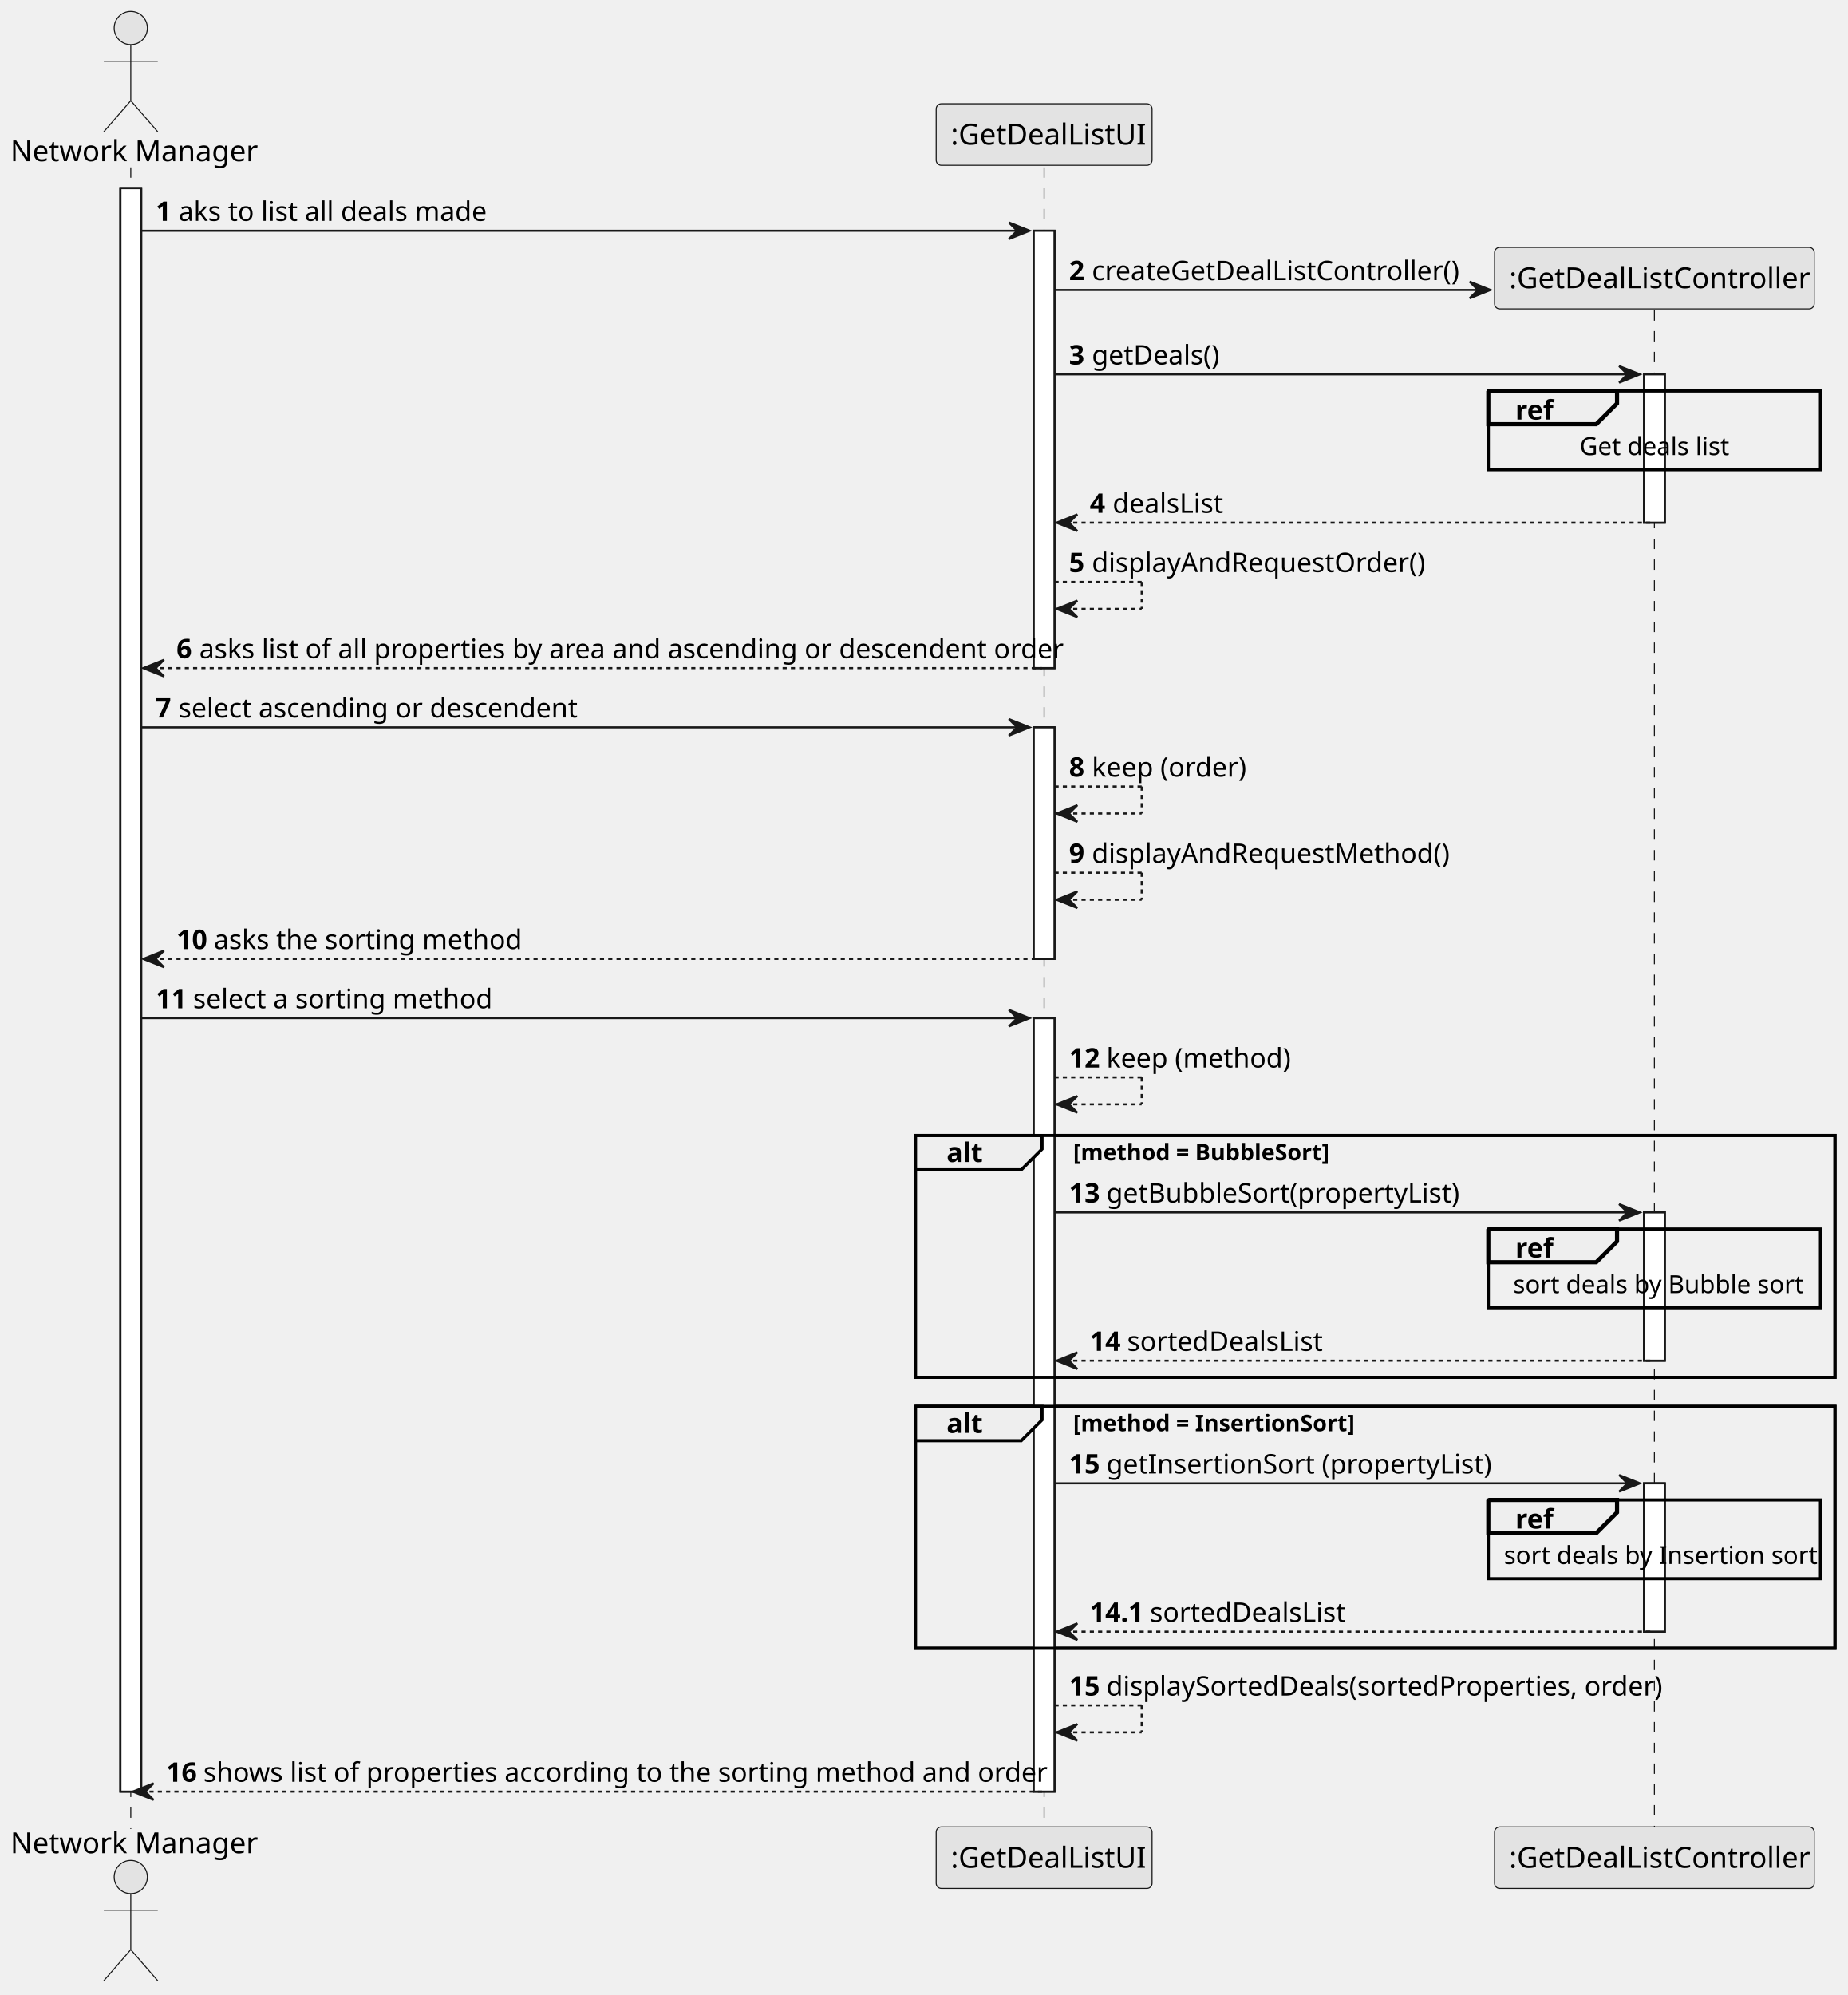
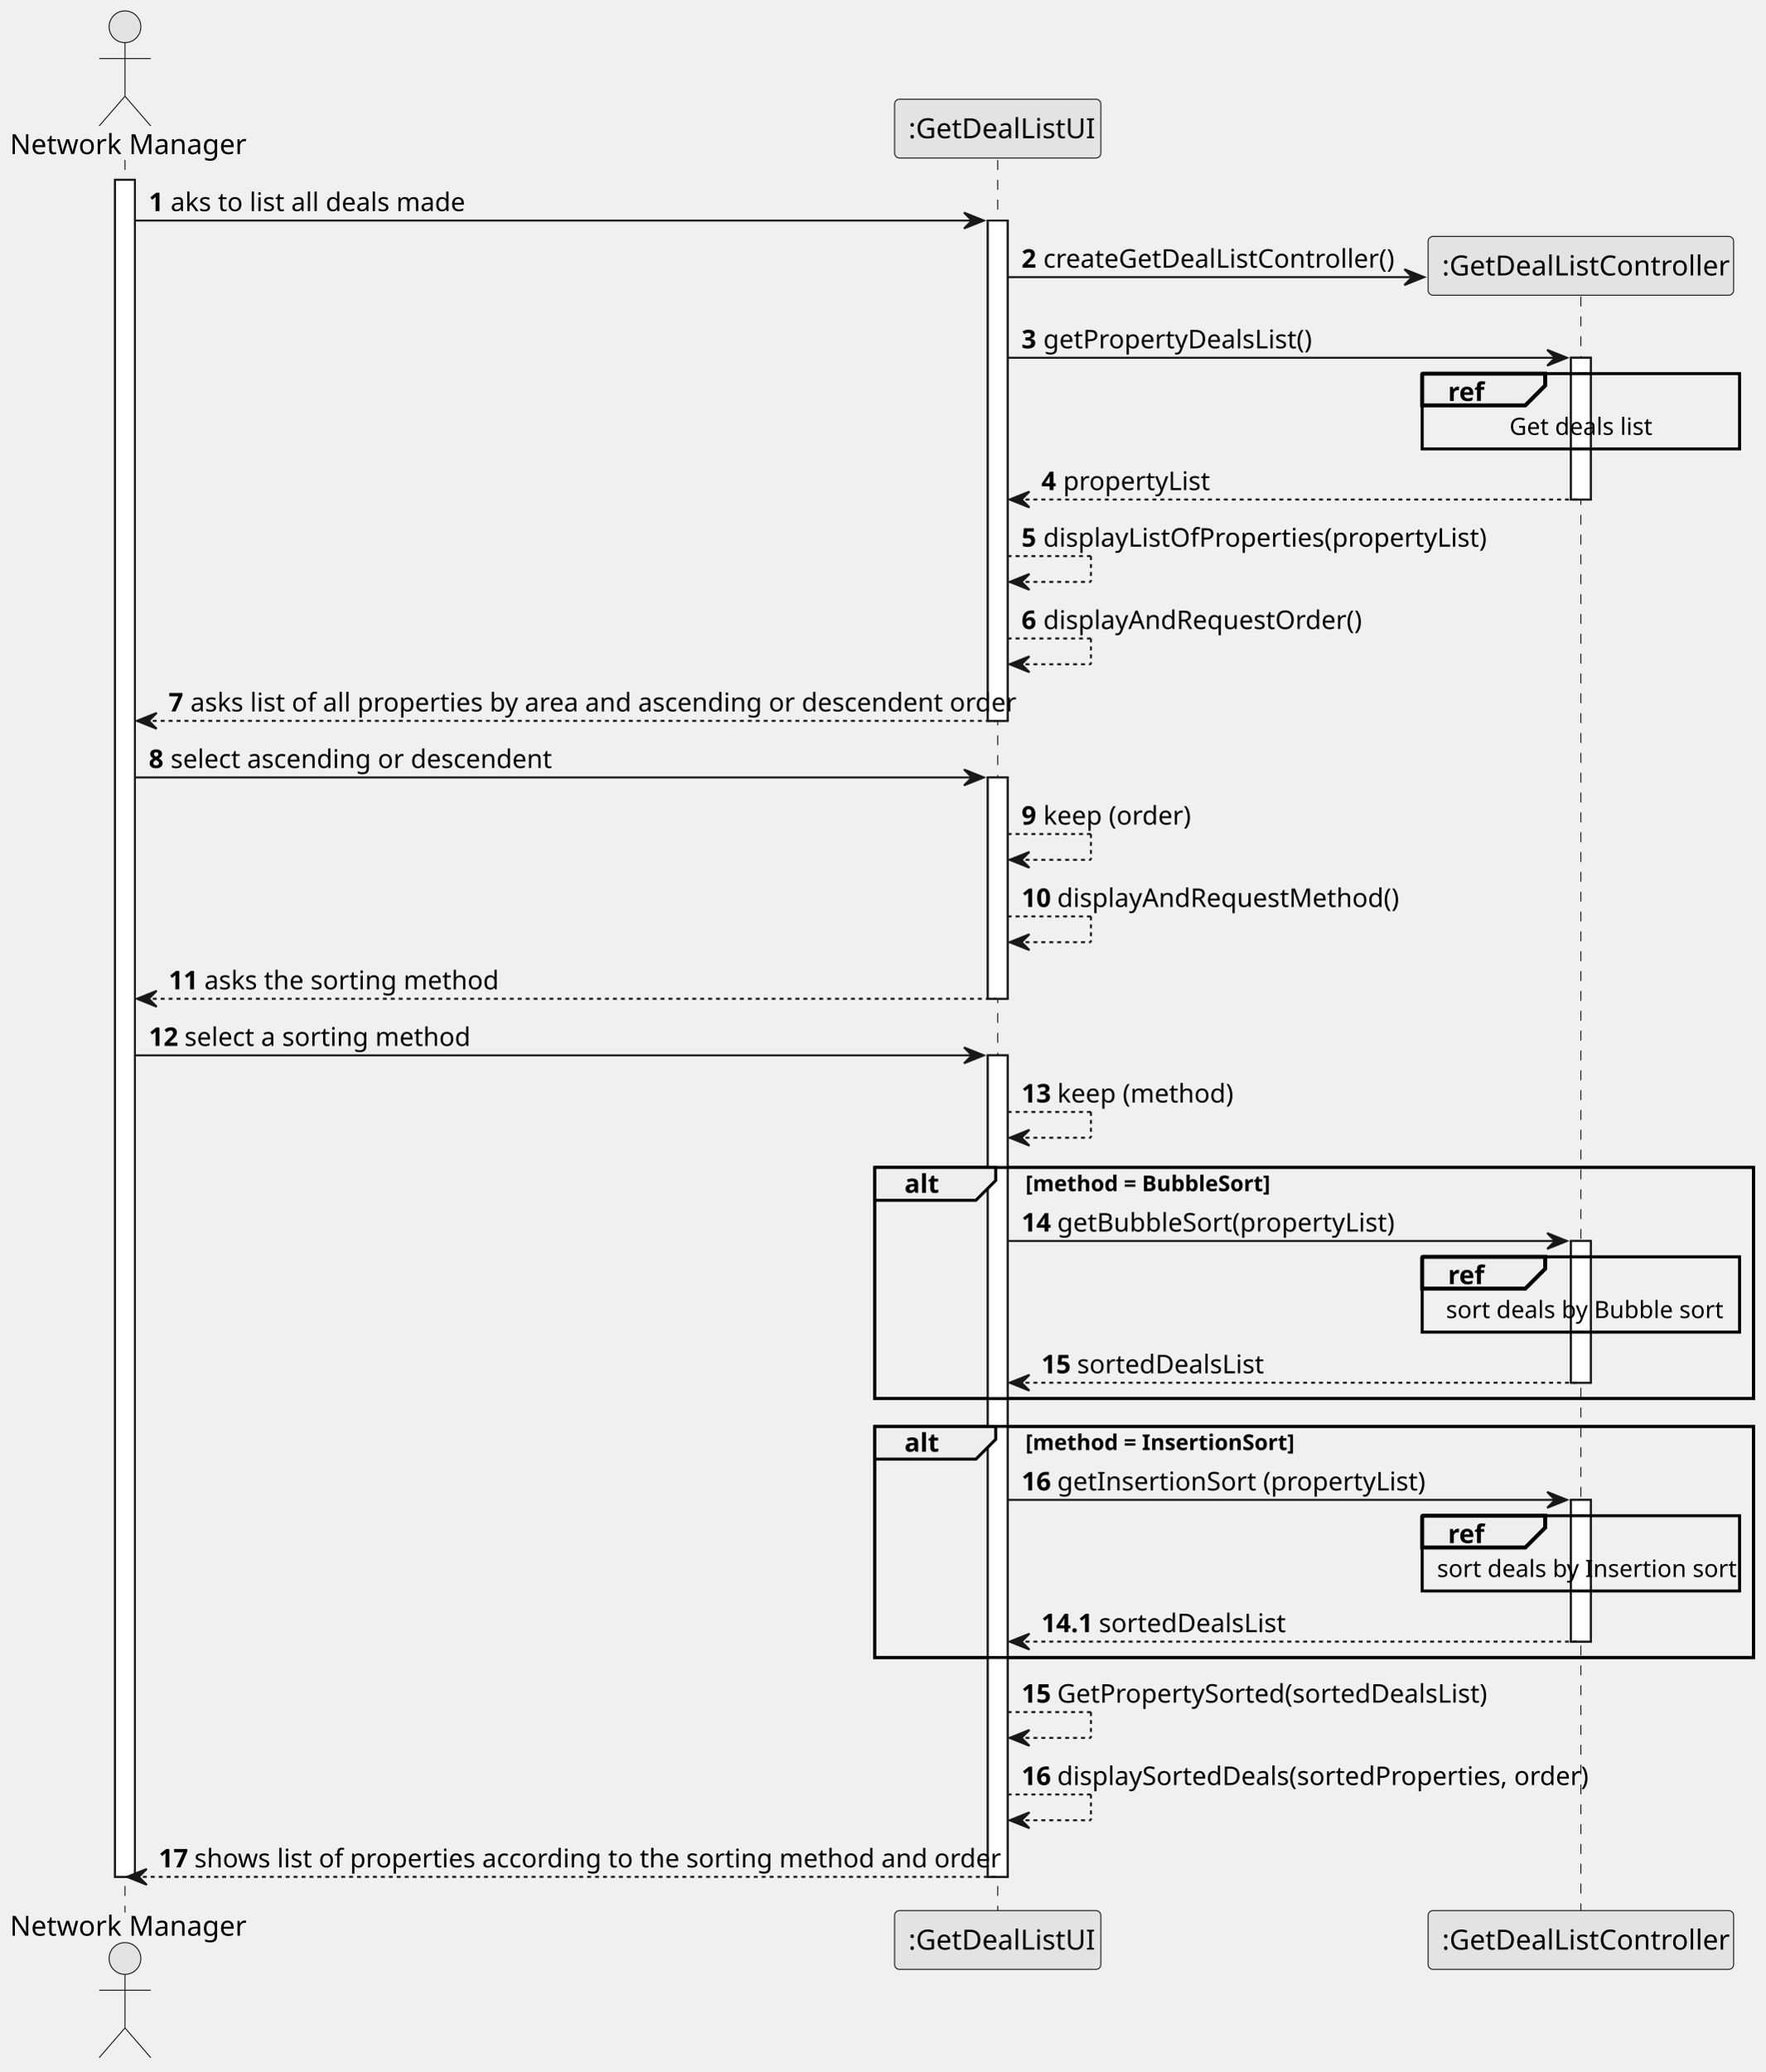
- <svg xmlns="http://www.w3.org/2000/svg" contentStyleType="text/css" height="961px" preserveAspectRatio="none" style="width:890px;height:961px;background:#FFFFFF;" version="1.1" viewBox="0 0 890 961" width="890px" zoomAndPan="magnify">
+ <svg xmlns="http://www.w3.org/2000/svg" contentStyleType="text/css" height="1044px" preserveAspectRatio="none" style="width:890px;height:1044px;background:#FFFFFF;" version="1.1" viewBox="0 0 890 1044" width="890px" zoomAndPan="magnify">
  <defs />
  <g>
-     <rect fill="#FFFFFF" height="772.375" style="stroke:#181818;stroke-width:1.0;" width="10" x="58" y="90.641" />
-     <rect fill="#FFFFFF" height="210.664" style="stroke:#181818;stroke-width:1.0;" width="10" x="498" y="111.164" />
-     <rect fill="#FFFFFF" height="111.57" style="stroke:#181818;stroke-width:1.0;" width="10" x="498" y="350.352" />
-     <rect fill="#FFFFFF" height="372.57" style="stroke:#181818;stroke-width:1.0;" width="10" x="498" y="490.445" />
+     <rect fill="#FFFFFF" height="855.422" style="stroke:#181818;stroke-width:1.0;" width="10" x="58" y="90.641" />
+     <rect fill="#FFFFFF" height="252.188" style="stroke:#181818;stroke-width:1.0;" width="10" x="498" y="111.164" />
+     <rect fill="#FFFFFF" height="111.57" style="stroke:#181818;stroke-width:1.0;" width="10" x="498" y="391.875" />
+     <rect fill="#FFFFFF" height="414.094" style="stroke:#181818;stroke-width:1.0;" width="10" x="498" y="531.969" />
    <rect fill="#FFFFFF" height="71.453" style="stroke:#181818;stroke-width:1.0;" width="10" x="792" y="180.328" />
-     <rect fill="#FFFFFF" height="71.453" style="stroke:#181818;stroke-width:1.0;" width="10" x="792" y="584.016" />
-     <rect fill="#FFFFFF" height="71.453" style="stroke:#181818;stroke-width:1.0;" width="10" x="792" y="714.516" />
-     <rect fill="none" height="116.5" style="stroke:#000000;stroke-width:1.5;" width="443" x="441" y="546.969" />
-     <rect fill="none" height="116.5" style="stroke:#000000;stroke-width:1.5;" width="443" x="441" y="677.469" />
-     <line style="stroke:#181818;stroke-width:0.5;stroke-dasharray:5.0,5.0;" x1="63" x2="63" y1="80.641" y2="881.016" />
-     <line style="stroke:#181818;stroke-width:0.5;stroke-dasharray:5.0,5.0;" x1="503" x2="503" y1="80.641" y2="881.016" />
-     <line style="stroke:#181818;stroke-width:0.5;stroke-dasharray:5.0,5.0;" x1="797" x2="797" y1="149.484" y2="881.016" />
+     <rect fill="#FFFFFF" height="71.453" style="stroke:#181818;stroke-width:1.0;" width="10" x="792" y="625.539" />
+     <rect fill="#FFFFFF" height="71.453" style="stroke:#181818;stroke-width:1.0;" width="10" x="792" y="756.039" />
+     <rect fill="none" height="116.5" style="stroke:#000000;stroke-width:1.5;" width="443" x="441" y="588.492" />
+     <rect fill="none" height="116.5" style="stroke:#000000;stroke-width:1.5;" width="443" x="441" y="718.992" />
+     <line style="stroke:#181818;stroke-width:0.5;stroke-dasharray:5.0,5.0;" x1="63" x2="63" y1="80.641" y2="964.062" />
+     <line style="stroke:#181818;stroke-width:0.5;stroke-dasharray:5.0,5.0;" x1="503" x2="503" y1="80.641" y2="964.062" />
+     <line style="stroke:#181818;stroke-width:0.5;stroke-dasharray:5.0,5.0;" x1="797" x2="797" y1="149.484" y2="964.062" />
    <text fill="#000000" font-family="sans-serif" font-size="14" lengthAdjust="spacing" textLength="110" x="5" y="77.674">Network Manager</text>
    <ellipse cx="63" cy="13.5" fill="#E3E3E3" rx="8" ry="8" style="stroke:#181818;stroke-width:0.5;" />
    <path d="M63,21.5 L63,48.5 M50,29.5 L76,29.5 M63,48.5 L50,63.5 M63,48.5 L76,63.5 " fill="none" style="stroke:#181818;stroke-width:0.5;" />
-     <text fill="#000000" font-family="sans-serif" font-size="14" lengthAdjust="spacing" textLength="110" x="5" y="892.689">Network Manager</text>
-     <ellipse cx="63" cy="904.156" fill="#E3E3E3" rx="8" ry="8" style="stroke:#181818;stroke-width:0.5;" />
-     <path d="M63,912.156 L63,939.156 M50,920.156 L76,920.156 M63,939.156 L50,954.156 M63,939.156 L76,954.156 " fill="none" style="stroke:#181818;stroke-width:0.5;" />
+     <text fill="#000000" font-family="sans-serif" font-size="14" lengthAdjust="spacing" textLength="110" x="5" y="975.736">Network Manager</text>
+     <ellipse cx="63" cy="987.203" fill="#E3E3E3" rx="8" ry="8" style="stroke:#181818;stroke-width:0.5;" />
+     <path d="M63,995.203 L63,1022.203 M50,1003.203 L76,1003.203 M63,1022.203 L50,1037.203 M63,1022.203 L76,1037.203 " fill="none" style="stroke:#181818;stroke-width:0.5;" />
    <rect fill="#E3E3E3" height="29.641" rx="2.5" ry="2.5" style="stroke:#181818;stroke-width:0.5;" width="104" x="451" y="50" />
    <text fill="#000000" font-family="sans-serif" font-size="14" lengthAdjust="spacing" textLength="90" x="458" y="69.674">:GetDealListUI</text>
-     <rect fill="#E3E3E3" height="29.641" rx="2.5" ry="2.5" style="stroke:#181818;stroke-width:0.5;" width="104" x="451" y="880.016" />
-     <text fill="#000000" font-family="sans-serif" font-size="14" lengthAdjust="spacing" textLength="90" x="458" y="899.689">:GetDealListUI</text>
-     <rect fill="#E3E3E3" height="29.641" rx="2.5" ry="2.5" style="stroke:#181818;stroke-width:0.5;" width="154" x="720" y="880.016" />
-     <text fill="#000000" font-family="sans-serif" font-size="14" lengthAdjust="spacing" textLength="140" x="727" y="899.689">:GetDealListController</text>
-     <rect fill="#FFFFFF" height="772.375" style="stroke:#181818;stroke-width:1.0;" width="10" x="58" y="90.641" />
-     <rect fill="#FFFFFF" height="210.664" style="stroke:#181818;stroke-width:1.0;" width="10" x="498" y="111.164" />
-     <rect fill="#FFFFFF" height="111.57" style="stroke:#181818;stroke-width:1.0;" width="10" x="498" y="350.352" />
-     <rect fill="#FFFFFF" height="372.57" style="stroke:#181818;stroke-width:1.0;" width="10" x="498" y="490.445" />
+     <rect fill="#E3E3E3" height="29.641" rx="2.5" ry="2.5" style="stroke:#181818;stroke-width:0.5;" width="104" x="451" y="963.062" />
+     <text fill="#000000" font-family="sans-serif" font-size="14" lengthAdjust="spacing" textLength="90" x="458" y="982.736">:GetDealListUI</text>
+     <rect fill="#E3E3E3" height="29.641" rx="2.5" ry="2.5" style="stroke:#181818;stroke-width:0.5;" width="154" x="720" y="963.062" />
+     <text fill="#000000" font-family="sans-serif" font-size="14" lengthAdjust="spacing" textLength="140" x="727" y="982.736">:GetDealListController</text>
+     <rect fill="#FFFFFF" height="855.422" style="stroke:#181818;stroke-width:1.0;" width="10" x="58" y="90.641" />
+     <rect fill="#FFFFFF" height="252.188" style="stroke:#181818;stroke-width:1.0;" width="10" x="498" y="111.164" />
+     <rect fill="#FFFFFF" height="111.57" style="stroke:#181818;stroke-width:1.0;" width="10" x="498" y="391.875" />
+     <rect fill="#FFFFFF" height="414.094" style="stroke:#181818;stroke-width:1.0;" width="10" x="498" y="531.969" />
    <rect fill="#FFFFFF" height="71.453" style="stroke:#181818;stroke-width:1.0;" width="10" x="792" y="180.328" />
-     <rect fill="#FFFFFF" height="71.453" style="stroke:#181818;stroke-width:1.0;" width="10" x="792" y="584.016" />
-     <rect fill="#FFFFFF" height="71.453" style="stroke:#181818;stroke-width:1.0;" width="10" x="792" y="714.516" />
+     <rect fill="#FFFFFF" height="71.453" style="stroke:#181818;stroke-width:1.0;" width="10" x="792" y="625.539" />
+     <rect fill="#FFFFFF" height="71.453" style="stroke:#181818;stroke-width:1.0;" width="10" x="792" y="756.039" />
    <polygon fill="#181818" points="486,107.164,496,111.164,486,115.164,490,111.164" style="stroke:#181818;stroke-width:1.0;" />
    <line style="stroke:#181818;stroke-width:1.0;" x1="68" x2="492" y1="111.164" y2="111.164" />
    <text fill="#000000" font-family="sans-serif" font-size="13" font-weight="bold" lengthAdjust="spacing" textLength="7" x="75" y="106.409">1</text>
    <text fill="#000000" font-family="sans-serif" font-size="13" lengthAdjust="spacing" textLength="145" x="86" y="106.409">aks to list all deals made</text>
    <polygon fill="#181818" points="708,135.688,718,139.688,708,143.688,712,139.688" style="stroke:#181818;stroke-width:1.0;" />
    <line style="stroke:#181818;stroke-width:1.0;" x1="508" x2="714" y1="139.688" y2="139.688" />
    <text fill="#000000" font-family="sans-serif" font-size="13" font-weight="bold" lengthAdjust="spacing" textLength="7" x="515" y="134.933">2</text>
    <text fill="#000000" font-family="sans-serif" font-size="13" lengthAdjust="spacing" textLength="167" x="526" y="134.933">createGetDealListController()</text>
    <rect fill="#E3E3E3" height="29.641" rx="2.5" ry="2.5" style="stroke:#181818;stroke-width:0.5;" width="154" x="720" y="119.164" />
    <text fill="#000000" font-family="sans-serif" font-size="14" lengthAdjust="spacing" textLength="140" x="727" y="138.838">:GetDealListController</text>
    <polygon fill="#181818" points="780,176.328,790,180.328,780,184.328,784,180.328" style="stroke:#181818;stroke-width:1.0;" />
    <line style="stroke:#181818;stroke-width:1.0;" x1="508" x2="786" y1="180.328" y2="180.328" />
    <text fill="#000000" font-family="sans-serif" font-size="13" font-weight="bold" lengthAdjust="spacing" textLength="7" x="515" y="175.573">3</text>
-     <text fill="#000000" font-family="sans-serif" font-size="13" lengthAdjust="spacing" textLength="59" x="526" y="175.573">getDeals()</text>
+     <text fill="#000000" font-family="sans-serif" font-size="13" lengthAdjust="spacing" textLength="129" x="526" y="175.573">getPropertyDealsList()</text>
    <rect fill="none" height="37.93" style="stroke:#000000;stroke-width:1.5;" width="160" x="717" y="188.328" />
    <path d="M717,188.328 L779,188.328 L779,194.328 L769,204.328 L717,204.328 L717,188.328 " fill="#EEEEEE" style="stroke:#000000;stroke-width:2.0;" />
    <text fill="#000000" font-family="sans-serif" font-size="13" font-weight="bold" lengthAdjust="spacing" textLength="17" x="730" y="202.097">ref</text>
    <text fill="#000000" font-family="sans-serif" font-size="12" lengthAdjust="spacing" textLength="72" x="761" y="219.191">Get deals list</text>
    <polygon fill="#181818" points="519,247.781,509,251.781,519,255.781,515,251.781" style="stroke:#181818;stroke-width:1.0;" />
    <line style="stroke:#181818;stroke-width:1.0;stroke-dasharray:2.0,2.0;" x1="513" x2="796" y1="251.781" y2="251.781" />
    <text fill="#000000" font-family="sans-serif" font-size="13" font-weight="bold" lengthAdjust="spacing" textLength="7" x="525" y="247.026">4</text>
-     <text fill="#000000" font-family="sans-serif" font-size="13" lengthAdjust="spacing" textLength="52" x="536" y="247.026">dealsList</text>
+     <text fill="#000000" font-family="sans-serif" font-size="13" lengthAdjust="spacing" textLength="68" x="536" y="247.026">propertyList</text>
    <line style="stroke:#181818;stroke-width:1.0;stroke-dasharray:2.0,2.0;" x1="508" x2="550" y1="280.305" y2="280.305" />
    <line style="stroke:#181818;stroke-width:1.0;stroke-dasharray:2.0,2.0;" x1="550" x2="550" y1="280.305" y2="293.305" />
    <line style="stroke:#181818;stroke-width:1.0;stroke-dasharray:2.0,2.0;" x1="509" x2="550" y1="293.305" y2="293.305" />
    <polygon fill="#181818" points="519,289.305,509,293.305,519,297.305,515,293.305" style="stroke:#181818;stroke-width:1.0;" />
    <text fill="#000000" font-family="sans-serif" font-size="13" font-weight="bold" lengthAdjust="spacing" textLength="7" x="515" y="275.55">5</text>
-     <text fill="#000000" font-family="sans-serif" font-size="13" lengthAdjust="spacing" textLength="152" x="526" y="275.55">displayAndRequestOrder()</text>
-     <polygon fill="#181818" points="79,317.828,69,321.828,79,325.828,75,321.828" style="stroke:#181818;stroke-width:1.0;" />
-     <line style="stroke:#181818;stroke-width:1.0;stroke-dasharray:2.0,2.0;" x1="73" x2="502" y1="321.828" y2="321.828" />
-     <text fill="#000000" font-family="sans-serif" font-size="13" font-weight="bold" lengthAdjust="spacing" textLength="7" x="85" y="317.073">6</text>
-     <text fill="#000000" font-family="sans-serif" font-size="13" lengthAdjust="spacing" textLength="395" x="96" y="317.073">asks list of all properties by area and ascending or descendent order</text>
-     <polygon fill="#181818" points="486,346.352,496,350.352,486,354.352,490,350.352" style="stroke:#181818;stroke-width:1.0;" />
-     <line style="stroke:#181818;stroke-width:1.0;" x1="68" x2="492" y1="350.352" y2="350.352" />
-     <text fill="#000000" font-family="sans-serif" font-size="13" font-weight="bold" lengthAdjust="spacing" textLength="7" x="75" y="345.597">7</text>
-     <text fill="#000000" font-family="sans-serif" font-size="13" lengthAdjust="spacing" textLength="184" x="86" y="345.597">select ascending or descendent</text>
-     <line style="stroke:#181818;stroke-width:1.0;stroke-dasharray:2.0,2.0;" x1="508" x2="550" y1="378.875" y2="378.875" />
-     <line style="stroke:#181818;stroke-width:1.0;stroke-dasharray:2.0,2.0;" x1="550" x2="550" y1="378.875" y2="391.875" />
-     <line style="stroke:#181818;stroke-width:1.0;stroke-dasharray:2.0,2.0;" x1="509" x2="550" y1="391.875" y2="391.875" />
-     <polygon fill="#181818" points="519,387.875,509,391.875,519,395.875,515,391.875" style="stroke:#181818;stroke-width:1.0;" />
-     <text fill="#000000" font-family="sans-serif" font-size="13" font-weight="bold" lengthAdjust="spacing" textLength="7" x="515" y="374.12">8</text>
-     <text fill="#000000" font-family="sans-serif" font-size="13" lengthAdjust="spacing" textLength="69" x="526" y="374.12">keep (order)</text>
+     <text fill="#000000" font-family="sans-serif" font-size="13" lengthAdjust="spacing" textLength="210" x="526" y="275.55">displayListOfProperties(propertyList)</text>
+     <line style="stroke:#181818;stroke-width:1.0;stroke-dasharray:2.0,2.0;" x1="508" x2="550" y1="321.828" y2="321.828" />
+     <line style="stroke:#181818;stroke-width:1.0;stroke-dasharray:2.0,2.0;" x1="550" x2="550" y1="321.828" y2="334.828" />
+     <line style="stroke:#181818;stroke-width:1.0;stroke-dasharray:2.0,2.0;" x1="509" x2="550" y1="334.828" y2="334.828" />
+     <polygon fill="#181818" points="519,330.828,509,334.828,519,338.828,515,334.828" style="stroke:#181818;stroke-width:1.0;" />
+     <text fill="#000000" font-family="sans-serif" font-size="13" font-weight="bold" lengthAdjust="spacing" textLength="7" x="515" y="317.073">6</text>
+     <text fill="#000000" font-family="sans-serif" font-size="13" lengthAdjust="spacing" textLength="152" x="526" y="317.073">displayAndRequestOrder()</text>
+     <polygon fill="#181818" points="79,359.352,69,363.352,79,367.352,75,363.352" style="stroke:#181818;stroke-width:1.0;" />
+     <line style="stroke:#181818;stroke-width:1.0;stroke-dasharray:2.0,2.0;" x1="73" x2="502" y1="363.352" y2="363.352" />
+     <text fill="#000000" font-family="sans-serif" font-size="13" font-weight="bold" lengthAdjust="spacing" textLength="7" x="85" y="358.597">7</text>
+     <text fill="#000000" font-family="sans-serif" font-size="13" lengthAdjust="spacing" textLength="395" x="96" y="358.597">asks list of all properties by area and ascending or descendent order</text>
+     <polygon fill="#181818" points="486,387.875,496,391.875,486,395.875,490,391.875" style="stroke:#181818;stroke-width:1.0;" />
+     <line style="stroke:#181818;stroke-width:1.0;" x1="68" x2="492" y1="391.875" y2="391.875" />
+     <text fill="#000000" font-family="sans-serif" font-size="13" font-weight="bold" lengthAdjust="spacing" textLength="7" x="75" y="387.12">8</text>
+     <text fill="#000000" font-family="sans-serif" font-size="13" lengthAdjust="spacing" textLength="184" x="86" y="387.12">select ascending or descendent</text>
    <line style="stroke:#181818;stroke-width:1.0;stroke-dasharray:2.0,2.0;" x1="508" x2="550" y1="420.398" y2="420.398" />
    <line style="stroke:#181818;stroke-width:1.0;stroke-dasharray:2.0,2.0;" x1="550" x2="550" y1="420.398" y2="433.398" />
    <line style="stroke:#181818;stroke-width:1.0;stroke-dasharray:2.0,2.0;" x1="509" x2="550" y1="433.398" y2="433.398" />
    <polygon fill="#181818" points="519,429.398,509,433.398,519,437.398,515,433.398" style="stroke:#181818;stroke-width:1.0;" />
    <text fill="#000000" font-family="sans-serif" font-size="13" font-weight="bold" lengthAdjust="spacing" textLength="7" x="515" y="415.644">9</text>
-     <text fill="#000000" font-family="sans-serif" font-size="13" lengthAdjust="spacing" textLength="163" x="526" y="415.644">displayAndRequestMethod()</text>
-     <polygon fill="#181818" points="79,457.922,69,461.922,79,465.922,75,461.922" style="stroke:#181818;stroke-width:1.0;" />
-     <line style="stroke:#181818;stroke-width:1.0;stroke-dasharray:2.0,2.0;" x1="73" x2="502" y1="461.922" y2="461.922" />
-     <text fill="#000000" font-family="sans-serif" font-size="13" font-weight="bold" lengthAdjust="spacing" textLength="14" x="85" y="457.167">10</text>
-     <text fill="#000000" font-family="sans-serif" font-size="13" lengthAdjust="spacing" textLength="140" x="103" y="457.167">asks the sorting method</text>
-     <polygon fill="#181818" points="486,486.445,496,490.445,486,494.445,490,490.445" style="stroke:#181818;stroke-width:1.0;" />
-     <line style="stroke:#181818;stroke-width:1.0;" x1="68" x2="492" y1="490.445" y2="490.445" />
-     <text fill="#000000" font-family="sans-serif" font-size="13" font-weight="bold" lengthAdjust="spacing" textLength="14" x="75" y="485.69">11</text>
-     <text fill="#000000" font-family="sans-serif" font-size="13" lengthAdjust="spacing" textLength="136" x="93" y="485.69">select a sorting method</text>
-     <line style="stroke:#181818;stroke-width:1.0;stroke-dasharray:2.0,2.0;" x1="508" x2="550" y1="518.969" y2="518.969" />
-     <line style="stroke:#181818;stroke-width:1.0;stroke-dasharray:2.0,2.0;" x1="550" x2="550" y1="518.969" y2="531.969" />
-     <line style="stroke:#181818;stroke-width:1.0;stroke-dasharray:2.0,2.0;" x1="509" x2="550" y1="531.969" y2="531.969" />
-     <polygon fill="#181818" points="519,527.969,509,531.969,519,535.969,515,531.969" style="stroke:#181818;stroke-width:1.0;" />
-     <text fill="#000000" font-family="sans-serif" font-size="13" font-weight="bold" lengthAdjust="spacing" textLength="14" x="515" y="514.214">12</text>
-     <text fill="#000000" font-family="sans-serif" font-size="13" lengthAdjust="spacing" textLength="83" x="533" y="514.214">keep (method)</text>
-     <path d="M441,546.969 L502,546.969 L502,553.492 L492,563.492 L441,563.492 L441,546.969 " fill="#EEEEEE" style="stroke:#000000;stroke-width:1.5;" />
-     <rect fill="none" height="116.5" style="stroke:#000000;stroke-width:1.5;" width="443" x="441" y="546.969" />
-     <text fill="#000000" font-family="sans-serif" font-size="13" font-weight="bold" lengthAdjust="spacing" textLength="16" x="456" y="559.737">alt</text>
-     <text fill="#000000" font-family="sans-serif" font-size="11" font-weight="bold" lengthAdjust="spacing" textLength="124" x="517" y="558.927">[method = BubbleSort]</text>
-     <polygon fill="#181818" points="780,580.016,790,584.016,780,588.016,784,584.016" style="stroke:#181818;stroke-width:1.0;" />
-     <line style="stroke:#181818;stroke-width:1.0;" x1="508" x2="786" y1="584.016" y2="584.016" />
-     <text fill="#000000" font-family="sans-serif" font-size="13" font-weight="bold" lengthAdjust="spacing" textLength="14" x="515" y="579.261">13</text>
-     <text fill="#000000" font-family="sans-serif" font-size="13" lengthAdjust="spacing" textLength="158" x="533" y="579.261">getBubbleSort(propertyList)</text>
-     <rect fill="none" height="37.93" style="stroke:#000000;stroke-width:1.5;" width="160" x="717" y="592.016" />
-     <path d="M717,592.016 L779,592.016 L779,598.016 L769,608.016 L717,608.016 L717,592.016 " fill="#EEEEEE" style="stroke:#000000;stroke-width:2.0;" />
-     <text fill="#000000" font-family="sans-serif" font-size="13" font-weight="bold" lengthAdjust="spacing" textLength="17" x="730" y="605.784">ref</text>
-     <text fill="#000000" font-family="sans-serif" font-size="12" lengthAdjust="spacing" textLength="136" x="729" y="622.879">sort deals by Bubble sort</text>
-     <polygon fill="#181818" points="519,651.469,509,655.469,519,659.469,515,655.469" style="stroke:#181818;stroke-width:1.0;" />
-     <line style="stroke:#181818;stroke-width:1.0;stroke-dasharray:2.0,2.0;" x1="513" x2="796" y1="655.469" y2="655.469" />
-     <text fill="#000000" font-family="sans-serif" font-size="13" font-weight="bold" lengthAdjust="spacing" textLength="14" x="525" y="650.714">14</text>
-     <text fill="#000000" font-family="sans-serif" font-size="13" lengthAdjust="spacing" textLength="90" x="543" y="650.714">sortedDealsList</text>
-     <path d="M441,677.469 L502,677.469 L502,683.992 L492,693.992 L441,693.992 L441,677.469 " fill="#EEEEEE" style="stroke:#000000;stroke-width:1.5;" />
-     <rect fill="none" height="116.5" style="stroke:#000000;stroke-width:1.5;" width="443" x="441" y="677.469" />
-     <text fill="#000000" font-family="sans-serif" font-size="13" font-weight="bold" lengthAdjust="spacing" textLength="16" x="456" y="690.237">alt</text>
-     <text fill="#000000" font-family="sans-serif" font-size="11" font-weight="bold" lengthAdjust="spacing" textLength="136" x="517" y="689.427">[method = InsertionSort]</text>
-     <polygon fill="#181818" points="780,710.516,790,714.516,780,718.516,784,714.516" style="stroke:#181818;stroke-width:1.0;" />
-     <line style="stroke:#181818;stroke-width:1.0;" x1="508" x2="786" y1="714.516" y2="714.516" />
-     <text fill="#000000" font-family="sans-serif" font-size="13" font-weight="bold" lengthAdjust="spacing" textLength="14" x="515" y="709.761">15</text>
-     <text fill="#000000" font-family="sans-serif" font-size="13" lengthAdjust="spacing" textLength="171" x="533" y="709.761">getInsertionSort (propertyList)</text>
-     <rect fill="none" height="37.93" style="stroke:#000000;stroke-width:1.5;" width="160" x="717" y="722.516" />
-     <path d="M717,722.516 L779,722.516 L779,728.516 L769,738.516 L717,738.516 L717,722.516 " fill="#EEEEEE" style="stroke:#000000;stroke-width:2.0;" />
-     <text fill="#000000" font-family="sans-serif" font-size="13" font-weight="bold" lengthAdjust="spacing" textLength="17" x="730" y="736.284">ref</text>
-     <text fill="#000000" font-family="sans-serif" font-size="12" lengthAdjust="spacing" textLength="145" x="724.5" y="753.379">sort deals by Insertion sort</text>
-     <polygon fill="#181818" points="519,781.969,509,785.969,519,789.969,515,785.969" style="stroke:#181818;stroke-width:1.0;" />
-     <line style="stroke:#181818;stroke-width:1.0;stroke-dasharray:2.0,2.0;" x1="513" x2="796" y1="785.969" y2="785.969" />
-     <text fill="#000000" font-family="sans-serif" font-size="13" font-weight="bold" lengthAdjust="spacing" textLength="25" x="525" y="781.214">14.1</text>
-     <text fill="#000000" font-family="sans-serif" font-size="13" lengthAdjust="spacing" textLength="90" x="554" y="781.214">sortedDealsList</text>
-     <line style="stroke:#181818;stroke-width:1.0;stroke-dasharray:2.0,2.0;" x1="508" x2="550" y1="821.492" y2="821.492" />
-     <line style="stroke:#181818;stroke-width:1.0;stroke-dasharray:2.0,2.0;" x1="550" x2="550" y1="821.492" y2="834.492" />
-     <line style="stroke:#181818;stroke-width:1.0;stroke-dasharray:2.0,2.0;" x1="509" x2="550" y1="834.492" y2="834.492" />
-     <polygon fill="#181818" points="519,830.492,509,834.492,519,838.492,515,834.492" style="stroke:#181818;stroke-width:1.0;" />
-     <text fill="#000000" font-family="sans-serif" font-size="13" font-weight="bold" lengthAdjust="spacing" textLength="14" x="515" y="816.737">15</text>
-     <text fill="#000000" font-family="sans-serif" font-size="13" lengthAdjust="spacing" textLength="252" x="533" y="816.737">displaySortedDeals(sortedProperties, order)</text>
-     <polygon fill="#181818" points="74,859.016,64,863.016,74,867.016,70,863.016" style="stroke:#181818;stroke-width:1.0;" />
-     <line style="stroke:#181818;stroke-width:1.0;stroke-dasharray:2.0,2.0;" x1="68" x2="502" y1="863.016" y2="863.016" />
-     <text fill="#000000" font-family="sans-serif" font-size="13" font-weight="bold" lengthAdjust="spacing" textLength="14" x="80" y="858.261">16</text>
-     <text fill="#000000" font-family="sans-serif" font-size="13" lengthAdjust="spacing" textLength="378" x="98" y="858.261">shows list of properties according to the sorting method and order</text>
+     <text fill="#000000" font-family="sans-serif" font-size="13" lengthAdjust="spacing" textLength="69" x="526" y="415.644">keep (order)</text>
+     <line style="stroke:#181818;stroke-width:1.0;stroke-dasharray:2.0,2.0;" x1="508" x2="550" y1="461.922" y2="461.922" />
+     <line style="stroke:#181818;stroke-width:1.0;stroke-dasharray:2.0,2.0;" x1="550" x2="550" y1="461.922" y2="474.922" />
+     <line style="stroke:#181818;stroke-width:1.0;stroke-dasharray:2.0,2.0;" x1="509" x2="550" y1="474.922" y2="474.922" />
+     <polygon fill="#181818" points="519,470.922,509,474.922,519,478.922,515,474.922" style="stroke:#181818;stroke-width:1.0;" />
+     <text fill="#000000" font-family="sans-serif" font-size="13" font-weight="bold" lengthAdjust="spacing" textLength="14" x="515" y="457.167">10</text>
+     <text fill="#000000" font-family="sans-serif" font-size="13" lengthAdjust="spacing" textLength="163" x="533" y="457.167">displayAndRequestMethod()</text>
+     <polygon fill="#181818" points="79,499.445,69,503.445,79,507.445,75,503.445" style="stroke:#181818;stroke-width:1.0;" />
+     <line style="stroke:#181818;stroke-width:1.0;stroke-dasharray:2.0,2.0;" x1="73" x2="502" y1="503.445" y2="503.445" />
+     <text fill="#000000" font-family="sans-serif" font-size="13" font-weight="bold" lengthAdjust="spacing" textLength="14" x="85" y="498.69">11</text>
+     <text fill="#000000" font-family="sans-serif" font-size="13" lengthAdjust="spacing" textLength="140" x="103" y="498.69">asks the sorting method</text>
+     <polygon fill="#181818" points="486,527.969,496,531.969,486,535.969,490,531.969" style="stroke:#181818;stroke-width:1.0;" />
+     <line style="stroke:#181818;stroke-width:1.0;" x1="68" x2="492" y1="531.969" y2="531.969" />
+     <text fill="#000000" font-family="sans-serif" font-size="13" font-weight="bold" lengthAdjust="spacing" textLength="14" x="75" y="527.214">12</text>
+     <text fill="#000000" font-family="sans-serif" font-size="13" lengthAdjust="spacing" textLength="136" x="93" y="527.214">select a sorting method</text>
+     <line style="stroke:#181818;stroke-width:1.0;stroke-dasharray:2.0,2.0;" x1="508" x2="550" y1="560.492" y2="560.492" />
+     <line style="stroke:#181818;stroke-width:1.0;stroke-dasharray:2.0,2.0;" x1="550" x2="550" y1="560.492" y2="573.492" />
+     <line style="stroke:#181818;stroke-width:1.0;stroke-dasharray:2.0,2.0;" x1="509" x2="550" y1="573.492" y2="573.492" />
+     <polygon fill="#181818" points="519,569.492,509,573.492,519,577.492,515,573.492" style="stroke:#181818;stroke-width:1.0;" />
+     <text fill="#000000" font-family="sans-serif" font-size="13" font-weight="bold" lengthAdjust="spacing" textLength="14" x="515" y="555.737">13</text>
+     <text fill="#000000" font-family="sans-serif" font-size="13" lengthAdjust="spacing" textLength="83" x="533" y="555.737">keep (method)</text>
+     <path d="M441,588.492 L502,588.492 L502,595.016 L492,605.016 L441,605.016 L441,588.492 " fill="#EEEEEE" style="stroke:#000000;stroke-width:1.5;" />
+     <rect fill="none" height="116.5" style="stroke:#000000;stroke-width:1.5;" width="443" x="441" y="588.492" />
+     <text fill="#000000" font-family="sans-serif" font-size="13" font-weight="bold" lengthAdjust="spacing" textLength="16" x="456" y="601.261">alt</text>
+     <text fill="#000000" font-family="sans-serif" font-size="11" font-weight="bold" lengthAdjust="spacing" textLength="124" x="517" y="600.45">[method = BubbleSort]</text>
+     <polygon fill="#181818" points="780,621.539,790,625.539,780,629.539,784,625.539" style="stroke:#181818;stroke-width:1.0;" />
+     <line style="stroke:#181818;stroke-width:1.0;" x1="508" x2="786" y1="625.539" y2="625.539" />
+     <text fill="#000000" font-family="sans-serif" font-size="13" font-weight="bold" lengthAdjust="spacing" textLength="14" x="515" y="620.784">14</text>
+     <text fill="#000000" font-family="sans-serif" font-size="13" lengthAdjust="spacing" textLength="158" x="533" y="620.784">getBubbleSort(propertyList)</text>
+     <rect fill="none" height="37.93" style="stroke:#000000;stroke-width:1.5;" width="160" x="717" y="633.539" />
+     <path d="M717,633.539 L779,633.539 L779,639.539 L769,649.539 L717,649.539 L717,633.539 " fill="#EEEEEE" style="stroke:#000000;stroke-width:2.0;" />
+     <text fill="#000000" font-family="sans-serif" font-size="13" font-weight="bold" lengthAdjust="spacing" textLength="17" x="730" y="647.308">ref</text>
+     <text fill="#000000" font-family="sans-serif" font-size="12" lengthAdjust="spacing" textLength="136" x="729" y="664.402">sort deals by Bubble sort</text>
+     <polygon fill="#181818" points="519,692.992,509,696.992,519,700.992,515,696.992" style="stroke:#181818;stroke-width:1.0;" />
+     <line style="stroke:#181818;stroke-width:1.0;stroke-dasharray:2.0,2.0;" x1="513" x2="796" y1="696.992" y2="696.992" />
+     <text fill="#000000" font-family="sans-serif" font-size="13" font-weight="bold" lengthAdjust="spacing" textLength="14" x="525" y="692.237">15</text>
+     <text fill="#000000" font-family="sans-serif" font-size="13" lengthAdjust="spacing" textLength="90" x="543" y="692.237">sortedDealsList</text>
+     <path d="M441,718.992 L502,718.992 L502,725.516 L492,735.516 L441,735.516 L441,718.992 " fill="#EEEEEE" style="stroke:#000000;stroke-width:1.5;" />
+     <rect fill="none" height="116.5" style="stroke:#000000;stroke-width:1.5;" width="443" x="441" y="718.992" />
+     <text fill="#000000" font-family="sans-serif" font-size="13" font-weight="bold" lengthAdjust="spacing" textLength="16" x="456" y="731.761">alt</text>
+     <text fill="#000000" font-family="sans-serif" font-size="11" font-weight="bold" lengthAdjust="spacing" textLength="136" x="517" y="730.95">[method = InsertionSort]</text>
+     <polygon fill="#181818" points="780,752.039,790,756.039,780,760.039,784,756.039" style="stroke:#181818;stroke-width:1.0;" />
+     <line style="stroke:#181818;stroke-width:1.0;" x1="508" x2="786" y1="756.039" y2="756.039" />
+     <text fill="#000000" font-family="sans-serif" font-size="13" font-weight="bold" lengthAdjust="spacing" textLength="14" x="515" y="751.284">16</text>
+     <text fill="#000000" font-family="sans-serif" font-size="13" lengthAdjust="spacing" textLength="171" x="533" y="751.284">getInsertionSort (propertyList)</text>
+     <rect fill="none" height="37.93" style="stroke:#000000;stroke-width:1.5;" width="160" x="717" y="764.039" />
+     <path d="M717,764.039 L779,764.039 L779,770.039 L769,780.039 L717,780.039 L717,764.039 " fill="#EEEEEE" style="stroke:#000000;stroke-width:2.0;" />
+     <text fill="#000000" font-family="sans-serif" font-size="13" font-weight="bold" lengthAdjust="spacing" textLength="17" x="730" y="777.808">ref</text>
+     <text fill="#000000" font-family="sans-serif" font-size="12" lengthAdjust="spacing" textLength="145" x="724.5" y="794.902">sort deals by Insertion sort</text>
+     <polygon fill="#181818" points="519,823.492,509,827.492,519,831.492,515,827.492" style="stroke:#181818;stroke-width:1.0;" />
+     <line style="stroke:#181818;stroke-width:1.0;stroke-dasharray:2.0,2.0;" x1="513" x2="796" y1="827.492" y2="827.492" />
+     <text fill="#000000" font-family="sans-serif" font-size="13" font-weight="bold" lengthAdjust="spacing" textLength="25" x="525" y="822.737">14.1</text>
+     <text fill="#000000" font-family="sans-serif" font-size="13" lengthAdjust="spacing" textLength="90" x="554" y="822.737">sortedDealsList</text>
+     <line style="stroke:#181818;stroke-width:1.0;stroke-dasharray:2.0,2.0;" x1="508" x2="550" y1="863.016" y2="863.016" />
+     <line style="stroke:#181818;stroke-width:1.0;stroke-dasharray:2.0,2.0;" x1="550" x2="550" y1="863.016" y2="876.016" />
+     <line style="stroke:#181818;stroke-width:1.0;stroke-dasharray:2.0,2.0;" x1="509" x2="550" y1="876.016" y2="876.016" />
+     <polygon fill="#181818" points="519,872.016,509,876.016,519,880.016,515,876.016" style="stroke:#181818;stroke-width:1.0;" />
+     <text fill="#000000" font-family="sans-serif" font-size="13" font-weight="bold" lengthAdjust="spacing" textLength="14" x="515" y="858.261">15</text>
+     <text fill="#000000" font-family="sans-serif" font-size="13" lengthAdjust="spacing" textLength="206" x="533" y="858.261">GetPropertySorted(sortedDealsList)</text>
+     <line style="stroke:#181818;stroke-width:1.0;stroke-dasharray:2.0,2.0;" x1="508" x2="550" y1="904.539" y2="904.539" />
+     <line style="stroke:#181818;stroke-width:1.0;stroke-dasharray:2.0,2.0;" x1="550" x2="550" y1="904.539" y2="917.539" />
+     <line style="stroke:#181818;stroke-width:1.0;stroke-dasharray:2.0,2.0;" x1="509" x2="550" y1="917.539" y2="917.539" />
+     <polygon fill="#181818" points="519,913.539,509,917.539,519,921.539,515,917.539" style="stroke:#181818;stroke-width:1.0;" />
+     <text fill="#000000" font-family="sans-serif" font-size="13" font-weight="bold" lengthAdjust="spacing" textLength="14" x="515" y="899.784">16</text>
+     <text fill="#000000" font-family="sans-serif" font-size="13" lengthAdjust="spacing" textLength="252" x="533" y="899.784">displaySortedDeals(sortedProperties, order)</text>
+     <polygon fill="#181818" points="74,942.062,64,946.062,74,950.062,70,946.062" style="stroke:#181818;stroke-width:1.0;" />
+     <line style="stroke:#181818;stroke-width:1.0;stroke-dasharray:2.0,2.0;" x1="68" x2="502" y1="946.062" y2="946.062" />
+     <text fill="#000000" font-family="sans-serif" font-size="13" font-weight="bold" lengthAdjust="spacing" textLength="14" x="80" y="941.308">17</text>
+     <text fill="#000000" font-family="sans-serif" font-size="13" lengthAdjust="spacing" textLength="378" x="98" y="941.308">shows list of properties according to the sorting method and order</text>
  </g>
</svg>
